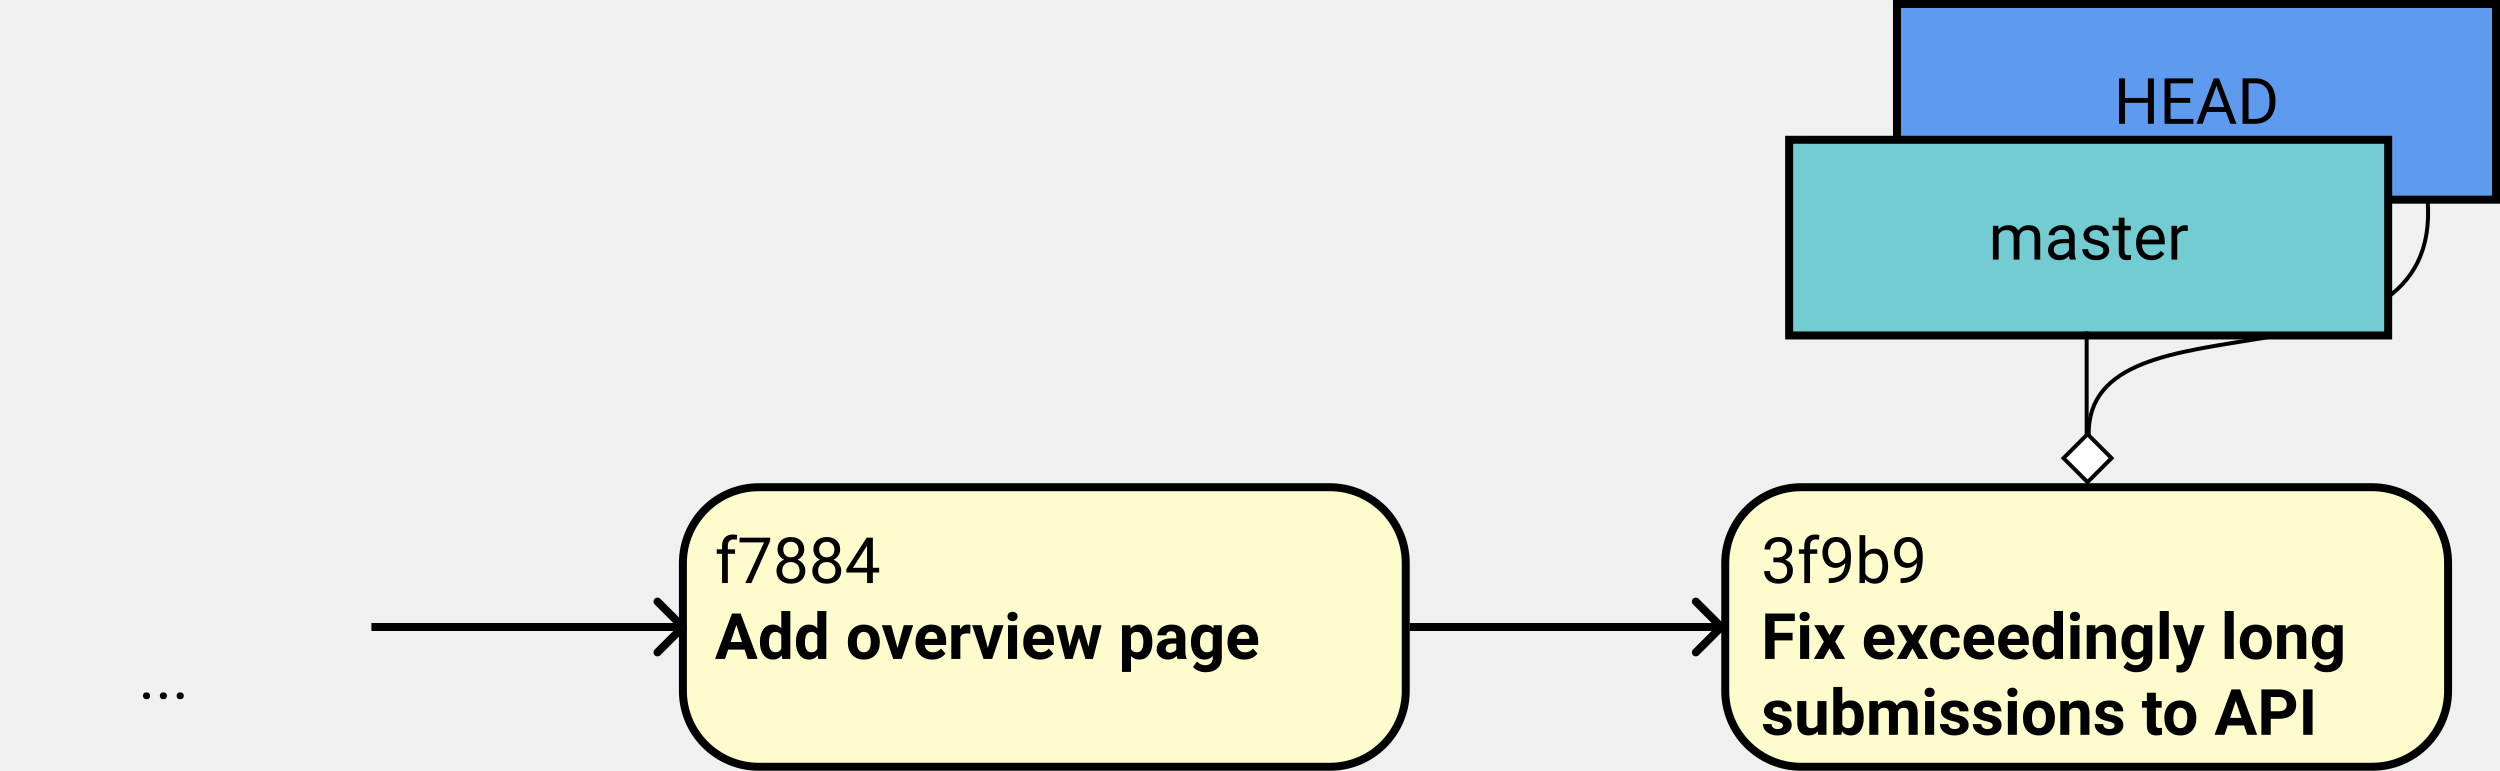
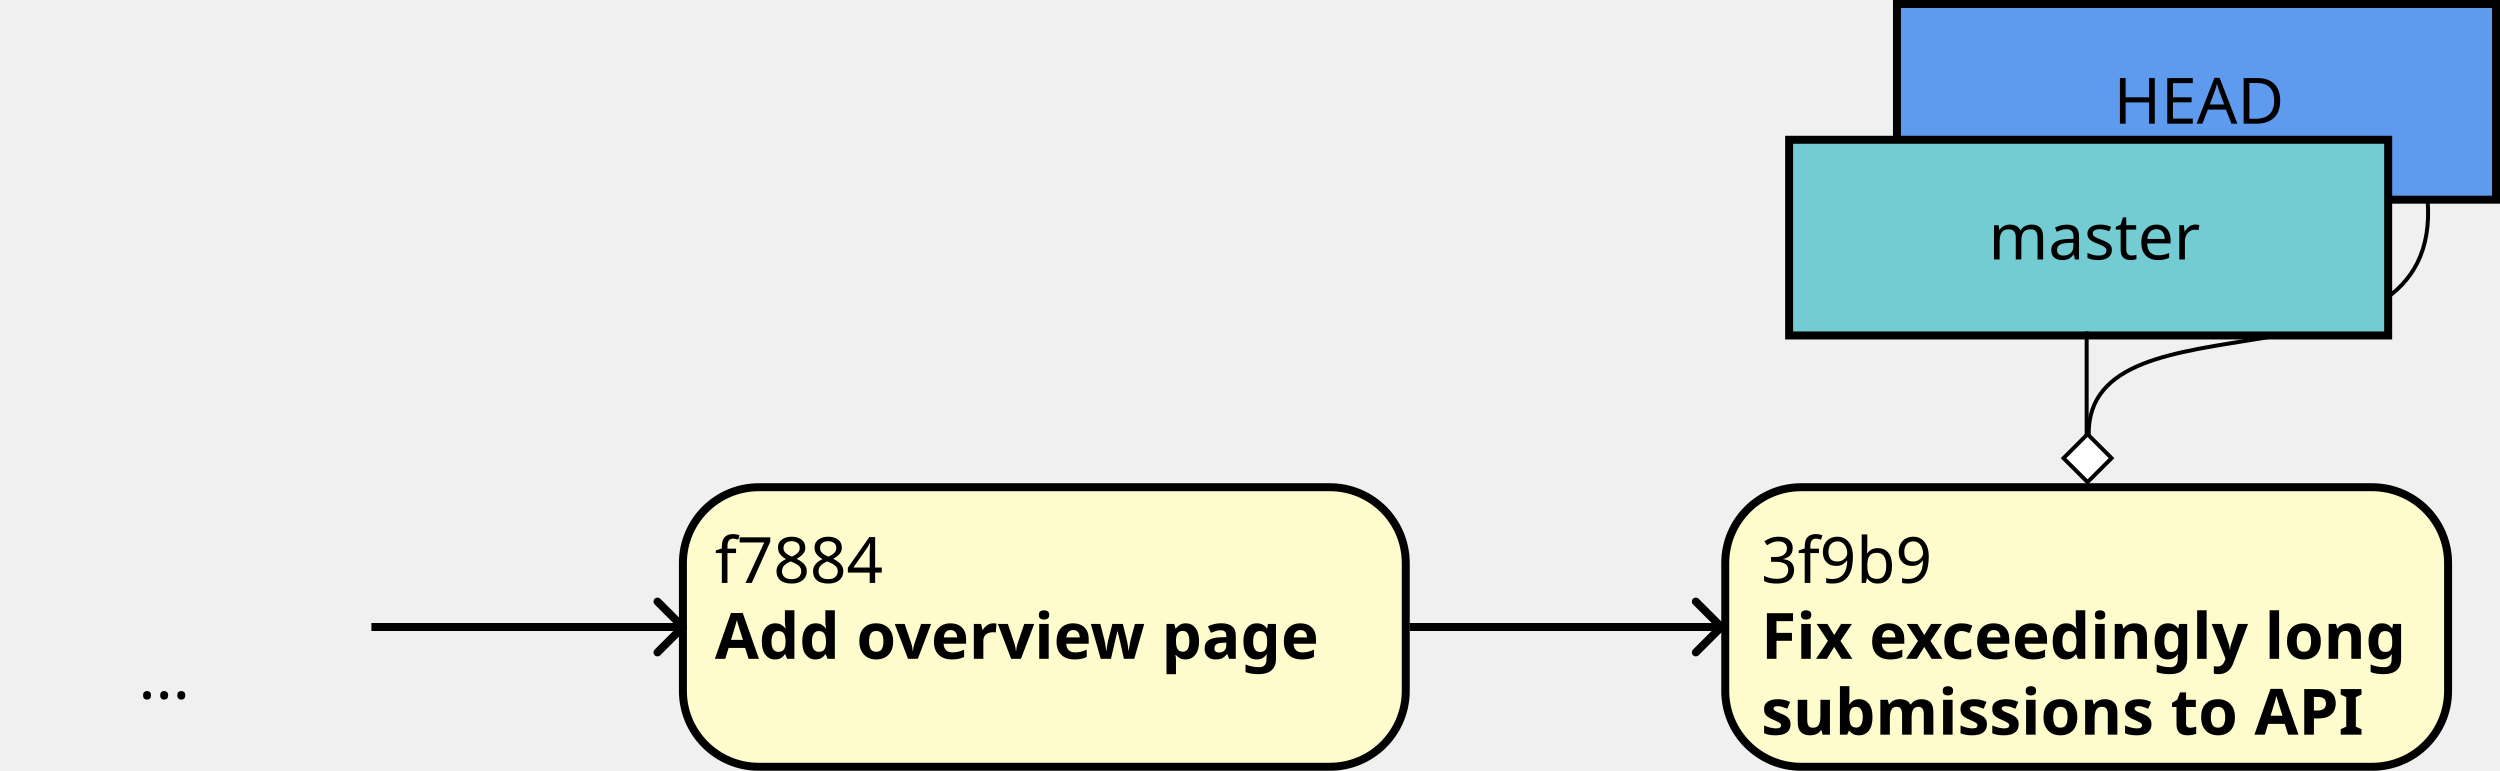
<svg xmlns="http://www.w3.org/2000/svg" width="626" height="193" viewBox="0 0 626 193" fill="none">
  <rect x="171" y="122" width="181" height="70" rx="19" fill="#FEFCCC" stroke="black" stroke-width="2" />
  <rect x="432" y="122" width="181" height="70" rx="19" fill="#FEFCCC" stroke="black" stroke-width="2" />
-   <path d="M180.805 146V138.664H179.469V137.547H180.805V136.68C180.805 135.773 181.047 135.073 181.531 134.578C182.016 134.083 182.701 133.836 183.586 133.836C183.919 133.836 184.25 133.88 184.578 133.969L184.5 135.141C184.255 135.094 183.995 135.07 183.719 135.07C183.25 135.07 182.888 135.208 182.633 135.484C182.378 135.755 182.25 136.146 182.25 136.656V137.547H184.055V138.664H182.25V146H180.805ZM192.852 135.438L188.141 146H186.625L191.32 135.812H185.164V134.625H192.852V135.438ZM201.391 137.594C201.391 138.161 201.24 138.667 200.938 139.109C200.641 139.552 200.237 139.898 199.727 140.148C200.32 140.404 200.789 140.776 201.133 141.266C201.482 141.755 201.656 142.31 201.656 142.93C201.656 143.914 201.323 144.698 200.656 145.281C199.995 145.865 199.122 146.156 198.039 146.156C196.945 146.156 196.068 145.865 195.406 145.281C194.75 144.693 194.422 143.909 194.422 142.93C194.422 142.315 194.589 141.76 194.922 141.266C195.26 140.771 195.727 140.396 196.32 140.141C195.815 139.891 195.417 139.544 195.125 139.102C194.833 138.659 194.688 138.156 194.688 137.594C194.688 136.635 194.995 135.875 195.609 135.312C196.224 134.75 197.034 134.469 198.039 134.469C199.039 134.469 199.846 134.75 200.461 135.312C201.081 135.875 201.391 136.635 201.391 137.594ZM200.211 142.898C200.211 142.263 200.008 141.745 199.602 141.344C199.201 140.943 198.674 140.742 198.023 140.742C197.372 140.742 196.849 140.94 196.453 141.336C196.062 141.732 195.867 142.253 195.867 142.898C195.867 143.544 196.057 144.052 196.438 144.422C196.823 144.792 197.357 144.977 198.039 144.977C198.716 144.977 199.247 144.792 199.633 144.422C200.018 144.047 200.211 143.539 200.211 142.898ZM198.039 135.656C197.471 135.656 197.01 135.833 196.656 136.188C196.307 136.536 196.133 137.013 196.133 137.617C196.133 138.195 196.305 138.664 196.648 139.023C196.997 139.378 197.461 139.555 198.039 139.555C198.617 139.555 199.078 139.378 199.422 139.023C199.771 138.664 199.945 138.195 199.945 137.617C199.945 137.039 199.766 136.568 199.406 136.203C199.047 135.839 198.591 135.656 198.039 135.656ZM210.375 137.594C210.375 138.161 210.224 138.667 209.922 139.109C209.625 139.552 209.221 139.898 208.711 140.148C209.305 140.404 209.773 140.776 210.117 141.266C210.466 141.755 210.641 142.31 210.641 142.93C210.641 143.914 210.307 144.698 209.641 145.281C208.979 145.865 208.107 146.156 207.023 146.156C205.93 146.156 205.052 145.865 204.391 145.281C203.734 144.693 203.406 143.909 203.406 142.93C203.406 142.315 203.573 141.76 203.906 141.266C204.245 140.771 204.711 140.396 205.305 140.141C204.799 139.891 204.401 139.544 204.109 139.102C203.818 138.659 203.672 138.156 203.672 137.594C203.672 136.635 203.979 135.875 204.594 135.312C205.208 134.75 206.018 134.469 207.023 134.469C208.023 134.469 208.831 134.75 209.445 135.312C210.065 135.875 210.375 136.635 210.375 137.594ZM209.195 142.898C209.195 142.263 208.992 141.745 208.586 141.344C208.185 140.943 207.659 140.742 207.008 140.742C206.357 140.742 205.833 140.94 205.438 141.336C205.047 141.732 204.852 142.253 204.852 142.898C204.852 143.544 205.042 144.052 205.422 144.422C205.807 144.792 206.341 144.977 207.023 144.977C207.701 144.977 208.232 144.792 208.617 144.422C209.003 144.047 209.195 143.539 209.195 142.898ZM207.023 135.656C206.456 135.656 205.995 135.833 205.641 136.188C205.292 136.536 205.117 137.013 205.117 137.617C205.117 138.195 205.289 138.664 205.633 139.023C205.982 139.378 206.445 139.555 207.023 139.555C207.602 139.555 208.062 139.378 208.406 139.023C208.755 138.664 208.93 138.195 208.93 137.617C208.93 137.039 208.75 136.568 208.391 136.203C208.031 135.839 207.576 135.656 207.023 135.656ZM218.562 142.18H220.141V143.359H218.562V146H217.109V143.359H211.93V142.508L217.023 134.625H218.562V142.18ZM213.57 142.18H217.109V136.602L216.938 136.914L213.57 142.18ZM186.438 162.656H182.328L181.547 165H179.055L183.289 153.625H185.461L189.719 165H187.227L186.438 162.656ZM182.961 160.758H185.805L184.375 156.5L182.961 160.758ZM190.281 160.711C190.281 159.393 190.576 158.344 191.164 157.562C191.758 156.781 192.568 156.391 193.594 156.391C194.417 156.391 195.096 156.698 195.633 157.312V153H197.898V165H195.859L195.75 164.102C195.188 164.805 194.464 165.156 193.578 165.156C192.583 165.156 191.784 164.766 191.18 163.984C190.581 163.198 190.281 162.107 190.281 160.711ZM192.539 160.875C192.539 161.667 192.677 162.273 192.953 162.695C193.229 163.117 193.63 163.328 194.156 163.328C194.854 163.328 195.346 163.034 195.633 162.445V159.109C195.352 158.521 194.865 158.227 194.172 158.227C193.083 158.227 192.539 159.109 192.539 160.875ZM199.297 160.711C199.297 159.393 199.591 158.344 200.18 157.562C200.773 156.781 201.583 156.391 202.609 156.391C203.432 156.391 204.112 156.698 204.648 157.312V153H206.914V165H204.875L204.766 164.102C204.203 164.805 203.479 165.156 202.594 165.156C201.599 165.156 200.799 164.766 200.195 163.984C199.596 163.198 199.297 162.107 199.297 160.711ZM201.555 160.875C201.555 161.667 201.693 162.273 201.969 162.695C202.245 163.117 202.646 163.328 203.172 163.328C203.87 163.328 204.362 163.034 204.648 162.445V159.109C204.367 158.521 203.88 158.227 203.188 158.227C202.099 158.227 201.555 159.109 201.555 160.875ZM212.297 160.695C212.297 159.857 212.458 159.109 212.781 158.453C213.104 157.797 213.568 157.289 214.172 156.93C214.781 156.57 215.487 156.391 216.289 156.391C217.43 156.391 218.359 156.74 219.078 157.438C219.802 158.135 220.206 159.083 220.289 160.281L220.305 160.859C220.305 162.156 219.943 163.198 219.219 163.984C218.495 164.766 217.523 165.156 216.305 165.156C215.086 165.156 214.112 164.766 213.383 163.984C212.659 163.203 212.297 162.141 212.297 160.797V160.695ZM214.555 160.859C214.555 161.661 214.706 162.276 215.008 162.703C215.31 163.125 215.742 163.336 216.305 163.336C216.852 163.336 217.279 163.128 217.586 162.711C217.893 162.289 218.047 161.617 218.047 160.695C218.047 159.909 217.893 159.299 217.586 158.867C217.279 158.435 216.846 158.219 216.289 158.219C215.737 158.219 215.31 158.435 215.008 158.867C214.706 159.294 214.555 159.958 214.555 160.859ZM224.734 162.242L226.305 156.547H228.664L225.812 165H223.656L220.805 156.547H223.164L224.734 162.242ZM233.445 165.156C232.206 165.156 231.195 164.776 230.414 164.016C229.638 163.255 229.25 162.242 229.25 160.977V160.758C229.25 159.909 229.414 159.151 229.742 158.484C230.07 157.812 230.534 157.297 231.133 156.938C231.737 156.573 232.424 156.391 233.195 156.391C234.352 156.391 235.26 156.755 235.922 157.484C236.589 158.214 236.922 159.247 236.922 160.586V161.508H231.539C231.612 162.06 231.831 162.503 232.195 162.836C232.565 163.169 233.031 163.336 233.594 163.336C234.464 163.336 235.143 163.021 235.633 162.391L236.742 163.633C236.404 164.112 235.945 164.487 235.367 164.758C234.789 165.023 234.148 165.156 233.445 165.156ZM233.188 158.219C232.74 158.219 232.375 158.37 232.094 158.672C231.818 158.974 231.641 159.406 231.562 159.969H234.703V159.789C234.693 159.289 234.557 158.904 234.297 158.633C234.036 158.357 233.667 158.219 233.188 158.219ZM242.961 158.664C242.654 158.622 242.383 158.602 242.148 158.602C241.294 158.602 240.734 158.891 240.469 159.469V165H238.211V156.547H240.344L240.406 157.555C240.859 156.779 241.487 156.391 242.289 156.391C242.539 156.391 242.773 156.424 242.992 156.492L242.961 158.664ZM247.359 162.242L248.93 156.547H251.289L248.438 165H246.281L243.43 156.547H245.789L247.359 162.242ZM254.672 165H252.406V156.547H254.672V165ZM252.273 154.359C252.273 154.021 252.385 153.742 252.609 153.523C252.839 153.305 253.148 153.195 253.539 153.195C253.924 153.195 254.232 153.305 254.461 153.523C254.69 153.742 254.805 154.021 254.805 154.359C254.805 154.703 254.688 154.984 254.453 155.203C254.224 155.422 253.919 155.531 253.539 155.531C253.159 155.531 252.852 155.422 252.617 155.203C252.388 154.984 252.273 154.703 252.273 154.359ZM260.43 165.156C259.19 165.156 258.18 164.776 257.398 164.016C256.622 163.255 256.234 162.242 256.234 160.977V160.758C256.234 159.909 256.398 159.151 256.727 158.484C257.055 157.812 257.518 157.297 258.117 156.938C258.721 156.573 259.409 156.391 260.18 156.391C261.336 156.391 262.245 156.755 262.906 157.484C263.573 158.214 263.906 159.247 263.906 160.586V161.508H258.523C258.596 162.06 258.815 162.503 259.18 162.836C259.549 163.169 260.016 163.336 260.578 163.336C261.448 163.336 262.128 163.021 262.617 162.391L263.727 163.633C263.388 164.112 262.93 164.487 262.352 164.758C261.773 165.023 261.133 165.156 260.43 165.156ZM260.172 158.219C259.724 158.219 259.359 158.37 259.078 158.672C258.802 158.974 258.625 159.406 258.547 159.969H261.688V159.789C261.677 159.289 261.542 158.904 261.281 158.633C261.021 158.357 260.651 158.219 260.172 158.219ZM272.547 161.93L273.656 156.547H275.836L273.68 165H271.789L270.188 159.68L268.586 165H266.703L264.547 156.547H266.727L267.828 161.922L269.375 156.547H271.008L272.547 161.93ZM288.555 160.852C288.555 162.154 288.258 163.198 287.664 163.984C287.076 164.766 286.279 165.156 285.273 165.156C284.419 165.156 283.729 164.859 283.203 164.266V168.25H280.945V156.547H283.039L283.117 157.375C283.664 156.719 284.378 156.391 285.258 156.391C286.299 156.391 287.109 156.776 287.688 157.547C288.266 158.318 288.555 159.38 288.555 160.734V160.852ZM286.297 160.688C286.297 159.901 286.156 159.294 285.875 158.867C285.599 158.44 285.195 158.227 284.664 158.227C283.956 158.227 283.469 158.497 283.203 159.039V162.5C283.479 163.057 283.971 163.336 284.68 163.336C285.758 163.336 286.297 162.453 286.297 160.688ZM294.859 165C294.755 164.797 294.68 164.544 294.633 164.242C294.086 164.852 293.375 165.156 292.5 165.156C291.672 165.156 290.984 164.917 290.438 164.438C289.896 163.958 289.625 163.354 289.625 162.625C289.625 161.729 289.956 161.042 290.617 160.562C291.284 160.083 292.245 159.841 293.5 159.836H294.539V159.352C294.539 158.961 294.438 158.648 294.234 158.414C294.036 158.18 293.721 158.062 293.289 158.062C292.909 158.062 292.609 158.154 292.391 158.336C292.177 158.518 292.07 158.768 292.07 159.086H289.812C289.812 158.596 289.964 158.143 290.266 157.727C290.568 157.31 290.995 156.984 291.547 156.75C292.099 156.51 292.719 156.391 293.406 156.391C294.448 156.391 295.273 156.654 295.883 157.18C296.497 157.701 296.805 158.435 296.805 159.383V163.047C296.81 163.849 296.922 164.456 297.141 164.867V165H294.859ZM292.992 163.43C293.326 163.43 293.633 163.357 293.914 163.211C294.195 163.06 294.404 162.859 294.539 162.609V161.156H293.695C292.565 161.156 291.964 161.547 291.891 162.328L291.883 162.461C291.883 162.742 291.982 162.974 292.18 163.156C292.378 163.339 292.648 163.43 292.992 163.43ZM298.211 160.711C298.211 159.414 298.518 158.37 299.133 157.578C299.753 156.786 300.586 156.391 301.633 156.391C302.56 156.391 303.281 156.708 303.797 157.344L303.891 156.547H305.938V164.719C305.938 165.458 305.768 166.102 305.43 166.648C305.096 167.195 304.625 167.612 304.016 167.898C303.406 168.185 302.693 168.328 301.875 168.328C301.255 168.328 300.651 168.203 300.062 167.953C299.474 167.708 299.029 167.391 298.727 167L299.727 165.625C300.289 166.255 300.971 166.57 301.773 166.57C302.372 166.57 302.839 166.409 303.172 166.086C303.505 165.768 303.672 165.315 303.672 164.727V164.273C303.151 164.862 302.466 165.156 301.617 165.156C300.602 165.156 299.779 164.76 299.148 163.969C298.523 163.172 298.211 162.117 298.211 160.805V160.711ZM300.469 160.875C300.469 161.641 300.622 162.242 300.93 162.68C301.237 163.112 301.659 163.328 302.195 163.328C302.883 163.328 303.375 163.07 303.672 162.555V159C303.37 158.484 302.883 158.227 302.211 158.227C301.669 158.227 301.242 158.448 300.93 158.891C300.622 159.333 300.469 159.995 300.469 160.875ZM311.57 165.156C310.331 165.156 309.32 164.776 308.539 164.016C307.763 163.255 307.375 162.242 307.375 160.977V160.758C307.375 159.909 307.539 159.151 307.867 158.484C308.195 157.812 308.659 157.297 309.258 156.938C309.862 156.573 310.549 156.391 311.32 156.391C312.477 156.391 313.385 156.755 314.047 157.484C314.714 158.214 315.047 159.247 315.047 160.586V161.508H309.664C309.737 162.06 309.956 162.503 310.32 162.836C310.69 163.169 311.156 163.336 311.719 163.336C312.589 163.336 313.268 163.021 313.758 162.391L314.867 163.633C314.529 164.112 314.07 164.487 313.492 164.758C312.914 165.023 312.273 165.156 311.57 165.156ZM311.312 158.219C310.865 158.219 310.5 158.37 310.219 158.672C309.943 158.974 309.766 159.406 309.688 159.969H312.828V159.789C312.818 159.289 312.682 158.904 312.422 158.633C312.161 158.357 311.792 158.219 311.312 158.219Z" fill="black" />
-   <path d="M444.047 139.609H445.133C445.815 139.599 446.352 139.419 446.742 139.07C447.133 138.721 447.328 138.25 447.328 137.656C447.328 136.323 446.664 135.656 445.336 135.656C444.711 135.656 444.211 135.836 443.836 136.195C443.466 136.549 443.281 137.021 443.281 137.609H441.836C441.836 136.708 442.164 135.961 442.82 135.367C443.482 134.768 444.32 134.469 445.336 134.469C446.409 134.469 447.25 134.753 447.859 135.32C448.469 135.888 448.773 136.677 448.773 137.688C448.773 138.182 448.612 138.661 448.289 139.125C447.971 139.589 447.536 139.935 446.984 140.164C447.609 140.362 448.091 140.69 448.43 141.148C448.773 141.607 448.945 142.167 448.945 142.828C448.945 143.849 448.612 144.659 447.945 145.258C447.279 145.857 446.411 146.156 445.344 146.156C444.276 146.156 443.406 145.867 442.734 145.289C442.068 144.711 441.734 143.948 441.734 143H443.188C443.188 143.599 443.383 144.078 443.773 144.438C444.164 144.797 444.688 144.977 445.344 144.977C446.042 144.977 446.576 144.794 446.945 144.43C447.315 144.065 447.5 143.542 447.5 142.859C447.5 142.198 447.297 141.69 446.891 141.336C446.484 140.982 445.898 140.799 445.133 140.789H444.047V139.609ZM451.789 146V138.664H450.453V137.547H451.789V136.68C451.789 135.773 452.031 135.073 452.516 134.578C453 134.083 453.685 133.836 454.57 133.836C454.904 133.836 455.234 133.88 455.562 133.969L455.484 135.141C455.24 135.094 454.979 135.07 454.703 135.07C454.234 135.07 453.872 135.208 453.617 135.484C453.362 135.755 453.234 136.146 453.234 136.656V137.547H455.039V138.664H453.234V146H451.789ZM462.031 141C461.729 141.359 461.367 141.648 460.945 141.867C460.529 142.086 460.07 142.195 459.57 142.195C458.914 142.195 458.341 142.034 457.852 141.711C457.367 141.388 456.992 140.935 456.727 140.352C456.461 139.763 456.328 139.115 456.328 138.406C456.328 137.646 456.471 136.961 456.758 136.352C457.049 135.742 457.461 135.276 457.992 134.953C458.523 134.63 459.143 134.469 459.852 134.469C460.977 134.469 461.862 134.891 462.508 135.734C463.159 136.573 463.484 137.719 463.484 139.172V139.594C463.484 141.807 463.047 143.424 462.172 144.445C461.297 145.461 459.977 145.982 458.211 146.008H457.93V144.789H458.234C459.427 144.768 460.344 144.458 460.984 143.859C461.625 143.255 461.974 142.302 462.031 141ZM459.805 141C460.289 141 460.734 140.852 461.141 140.555C461.552 140.258 461.852 139.891 462.039 139.453V138.875C462.039 137.927 461.833 137.156 461.422 136.562C461.01 135.969 460.49 135.672 459.859 135.672C459.224 135.672 458.714 135.917 458.328 136.406C457.943 136.891 457.75 137.531 457.75 138.328C457.75 139.104 457.935 139.745 458.305 140.25C458.68 140.75 459.18 141 459.805 141ZM472.781 141.867C472.781 143.159 472.484 144.198 471.891 144.984C471.297 145.766 470.5 146.156 469.5 146.156C468.432 146.156 467.607 145.779 467.023 145.023L466.953 146H465.625V134H467.07V138.477C467.654 137.753 468.458 137.391 469.484 137.391C470.51 137.391 471.315 137.779 471.898 138.555C472.487 139.331 472.781 140.393 472.781 141.742V141.867ZM471.336 141.703C471.336 140.719 471.146 139.958 470.766 139.422C470.385 138.885 469.839 138.617 469.125 138.617C468.172 138.617 467.487 139.06 467.07 139.945V143.602C467.513 144.487 468.203 144.93 469.141 144.93C469.833 144.93 470.372 144.661 470.758 144.125C471.143 143.589 471.336 142.781 471.336 141.703ZM480 141C479.698 141.359 479.336 141.648 478.914 141.867C478.497 142.086 478.039 142.195 477.539 142.195C476.883 142.195 476.31 142.034 475.82 141.711C475.336 141.388 474.961 140.935 474.695 140.352C474.43 139.763 474.297 139.115 474.297 138.406C474.297 137.646 474.44 136.961 474.727 136.352C475.018 135.742 475.43 135.276 475.961 134.953C476.492 134.63 477.112 134.469 477.82 134.469C478.945 134.469 479.831 134.891 480.477 135.734C481.128 136.573 481.453 137.719 481.453 139.172V139.594C481.453 141.807 481.016 143.424 480.141 144.445C479.266 145.461 477.945 145.982 476.18 146.008H475.898V144.789H476.203C477.396 144.768 478.312 144.458 478.953 143.859C479.594 143.255 479.943 142.302 480 141ZM477.773 141C478.258 141 478.703 140.852 479.109 140.555C479.521 140.258 479.82 139.891 480.008 139.453V138.875C480.008 137.927 479.802 137.156 479.391 136.562C478.979 135.969 478.458 135.672 477.828 135.672C477.193 135.672 476.682 135.917 476.297 136.406C475.911 136.891 475.719 137.531 475.719 138.328C475.719 139.104 475.904 139.745 476.273 140.25C476.648 140.75 477.148 141 477.773 141ZM448.859 160.352H444.359V165H442.016V153.625H449.422V155.523H444.359V158.461H448.859V160.352ZM453.016 165H450.75V156.547H453.016V165ZM450.617 154.359C450.617 154.021 450.729 153.742 450.953 153.523C451.182 153.305 451.492 153.195 451.883 153.195C452.268 153.195 452.576 153.305 452.805 153.523C453.034 153.742 453.148 154.021 453.148 154.359C453.148 154.703 453.031 154.984 452.797 155.203C452.568 155.422 452.263 155.531 451.883 155.531C451.503 155.531 451.195 155.422 450.961 155.203C450.732 154.984 450.617 154.703 450.617 154.359ZM458.102 159.07L459.523 156.547H461.938L459.531 160.688L462.039 165H459.617L458.109 162.344L456.609 165H454.18L456.688 160.688L454.289 156.547H456.711L458.102 159.07ZM470.898 165.156C469.659 165.156 468.648 164.776 467.867 164.016C467.091 163.255 466.703 162.242 466.703 160.977V160.758C466.703 159.909 466.867 159.151 467.195 158.484C467.523 157.812 467.987 157.297 468.586 156.938C469.19 156.573 469.878 156.391 470.648 156.391C471.805 156.391 472.714 156.755 473.375 157.484C474.042 158.214 474.375 159.247 474.375 160.586V161.508H468.992C469.065 162.06 469.284 162.503 469.648 162.836C470.018 163.169 470.484 163.336 471.047 163.336C471.917 163.336 472.596 163.021 473.086 162.391L474.195 163.633C473.857 164.112 473.398 164.487 472.82 164.758C472.242 165.023 471.602 165.156 470.898 165.156ZM470.641 158.219C470.193 158.219 469.828 158.37 469.547 158.672C469.271 158.974 469.094 159.406 469.016 159.969H472.156V159.789C472.146 159.289 472.01 158.904 471.75 158.633C471.49 158.357 471.12 158.219 470.641 158.219ZM478.883 159.07L480.305 156.547H482.719L480.312 160.688L482.82 165H480.398L478.891 162.344L477.391 165H474.961L477.469 160.688L475.07 156.547H477.492L478.883 159.07ZM487.164 163.336C487.581 163.336 487.919 163.221 488.18 162.992C488.44 162.763 488.576 162.458 488.586 162.078H490.703C490.698 162.651 490.542 163.177 490.234 163.656C489.927 164.13 489.505 164.5 488.969 164.766C488.438 165.026 487.849 165.156 487.203 165.156C485.995 165.156 485.042 164.773 484.344 164.008C483.646 163.237 483.297 162.174 483.297 160.82V160.672C483.297 159.37 483.643 158.331 484.336 157.555C485.029 156.779 485.979 156.391 487.188 156.391C488.245 156.391 489.091 156.693 489.727 157.297C490.367 157.896 490.693 158.695 490.703 159.695H488.586C488.576 159.258 488.44 158.904 488.18 158.633C487.919 158.357 487.576 158.219 487.148 158.219C486.622 158.219 486.224 158.411 485.953 158.797C485.688 159.177 485.555 159.797 485.555 160.656V160.891C485.555 161.76 485.688 162.385 485.953 162.766C486.219 163.146 486.622 163.336 487.164 163.336ZM495.883 165.156C494.643 165.156 493.633 164.776 492.852 164.016C492.076 163.255 491.688 162.242 491.688 160.977V160.758C491.688 159.909 491.852 159.151 492.18 158.484C492.508 157.812 492.971 157.297 493.57 156.938C494.174 156.573 494.862 156.391 495.633 156.391C496.789 156.391 497.698 156.755 498.359 157.484C499.026 158.214 499.359 159.247 499.359 160.586V161.508H493.977C494.049 162.06 494.268 162.503 494.633 162.836C495.003 163.169 495.469 163.336 496.031 163.336C496.901 163.336 497.581 163.021 498.07 162.391L499.18 163.633C498.841 164.112 498.383 164.487 497.805 164.758C497.227 165.023 496.586 165.156 495.883 165.156ZM495.625 158.219C495.177 158.219 494.812 158.37 494.531 158.672C494.255 158.974 494.078 159.406 494 159.969H497.141V159.789C497.13 159.289 496.995 158.904 496.734 158.633C496.474 158.357 496.104 158.219 495.625 158.219ZM504.539 165.156C503.299 165.156 502.289 164.776 501.508 164.016C500.732 163.255 500.344 162.242 500.344 160.977V160.758C500.344 159.909 500.508 159.151 500.836 158.484C501.164 157.812 501.628 157.297 502.227 156.938C502.831 156.573 503.518 156.391 504.289 156.391C505.445 156.391 506.354 156.755 507.016 157.484C507.682 158.214 508.016 159.247 508.016 160.586V161.508H502.633C502.706 162.06 502.924 162.503 503.289 162.836C503.659 163.169 504.125 163.336 504.688 163.336C505.557 163.336 506.237 163.021 506.727 162.391L507.836 163.633C507.497 164.112 507.039 164.487 506.461 164.758C505.883 165.023 505.242 165.156 504.539 165.156ZM504.281 158.219C503.833 158.219 503.469 158.37 503.188 158.672C502.911 158.974 502.734 159.406 502.656 159.969H505.797V159.789C505.786 159.289 505.651 158.904 505.391 158.633C505.13 158.357 504.76 158.219 504.281 158.219ZM508.953 160.711C508.953 159.393 509.247 158.344 509.836 157.562C510.43 156.781 511.24 156.391 512.266 156.391C513.089 156.391 513.768 156.698 514.305 157.312V153H516.57V165H514.531L514.422 164.102C513.859 164.805 513.135 165.156 512.25 165.156C511.255 165.156 510.456 164.766 509.852 163.984C509.253 163.198 508.953 162.107 508.953 160.711ZM511.211 160.875C511.211 161.667 511.349 162.273 511.625 162.695C511.901 163.117 512.302 163.328 512.828 163.328C513.526 163.328 514.018 163.034 514.305 162.445V159.109C514.023 158.521 513.536 158.227 512.844 158.227C511.755 158.227 511.211 159.109 511.211 160.875ZM520.703 165H518.438V156.547H520.703V165ZM518.305 154.359C518.305 154.021 518.417 153.742 518.641 153.523C518.87 153.305 519.18 153.195 519.57 153.195C519.956 153.195 520.263 153.305 520.492 153.523C520.721 153.742 520.836 154.021 520.836 154.359C520.836 154.703 520.719 154.984 520.484 155.203C520.255 155.422 519.951 155.531 519.57 155.531C519.19 155.531 518.883 155.422 518.648 155.203C518.419 154.984 518.305 154.703 518.305 154.359ZM524.648 156.547L524.719 157.523C525.323 156.768 526.133 156.391 527.148 156.391C528.044 156.391 528.711 156.654 529.148 157.18C529.586 157.706 529.81 158.492 529.82 159.539V165H527.562V159.594C527.562 159.115 527.458 158.768 527.25 158.555C527.042 158.336 526.695 158.227 526.211 158.227C525.576 158.227 525.099 158.497 524.781 159.039V165H522.523V156.547H524.648ZM531.211 160.711C531.211 159.414 531.518 158.37 532.133 157.578C532.753 156.786 533.586 156.391 534.633 156.391C535.56 156.391 536.281 156.708 536.797 157.344L536.891 156.547H538.938V164.719C538.938 165.458 538.768 166.102 538.43 166.648C538.096 167.195 537.625 167.612 537.016 167.898C536.406 168.185 535.693 168.328 534.875 168.328C534.255 168.328 533.651 168.203 533.062 167.953C532.474 167.708 532.029 167.391 531.727 167L532.727 165.625C533.289 166.255 533.971 166.57 534.773 166.57C535.372 166.57 535.839 166.409 536.172 166.086C536.505 165.768 536.672 165.315 536.672 164.727V164.273C536.151 164.862 535.466 165.156 534.617 165.156C533.602 165.156 532.779 164.76 532.148 163.969C531.523 163.172 531.211 162.117 531.211 160.805V160.711ZM533.469 160.875C533.469 161.641 533.622 162.242 533.93 162.68C534.237 163.112 534.659 163.328 535.195 163.328C535.883 163.328 536.375 163.07 536.672 162.555V159C536.37 158.484 535.883 158.227 535.211 158.227C534.669 158.227 534.242 158.448 533.93 158.891C533.622 159.333 533.469 159.995 533.469 160.875ZM543.062 165H540.797V153H543.062V165ZM548.086 161.805L549.648 156.547H552.07L548.672 166.312L548.484 166.758C547.979 167.862 547.146 168.414 545.984 168.414C545.656 168.414 545.323 168.365 544.984 168.266V166.555L545.328 166.562C545.755 166.562 546.073 166.497 546.281 166.367C546.495 166.237 546.661 166.021 546.781 165.719L547.047 165.023L544.086 156.547H546.516L548.086 161.805ZM559.328 165H557.062V153H559.328V165ZM560.844 160.695C560.844 159.857 561.005 159.109 561.328 158.453C561.651 157.797 562.115 157.289 562.719 156.93C563.328 156.57 564.034 156.391 564.836 156.391C565.977 156.391 566.906 156.74 567.625 157.438C568.349 158.135 568.753 159.083 568.836 160.281L568.852 160.859C568.852 162.156 568.49 163.198 567.766 163.984C567.042 164.766 566.07 165.156 564.852 165.156C563.633 165.156 562.659 164.766 561.93 163.984C561.206 163.203 560.844 162.141 560.844 160.797V160.695ZM563.102 160.859C563.102 161.661 563.253 162.276 563.555 162.703C563.857 163.125 564.289 163.336 564.852 163.336C565.398 163.336 565.826 163.128 566.133 162.711C566.44 162.289 566.594 161.617 566.594 160.695C566.594 159.909 566.44 159.299 566.133 158.867C565.826 158.435 565.393 158.219 564.836 158.219C564.284 158.219 563.857 158.435 563.555 158.867C563.253 159.294 563.102 159.958 563.102 160.859ZM572.32 156.547L572.391 157.523C572.995 156.768 573.805 156.391 574.82 156.391C575.716 156.391 576.383 156.654 576.82 157.18C577.258 157.706 577.482 158.492 577.492 159.539V165H575.234V159.594C575.234 159.115 575.13 158.768 574.922 158.555C574.714 158.336 574.367 158.227 573.883 158.227C573.247 158.227 572.771 158.497 572.453 159.039V165H570.195V156.547H572.32ZM578.883 160.711C578.883 159.414 579.19 158.37 579.805 157.578C580.424 156.786 581.258 156.391 582.305 156.391C583.232 156.391 583.953 156.708 584.469 157.344L584.562 156.547H586.609V164.719C586.609 165.458 586.44 166.102 586.102 166.648C585.768 167.195 585.297 167.612 584.688 167.898C584.078 168.185 583.365 168.328 582.547 168.328C581.927 168.328 581.323 168.203 580.734 167.953C580.146 167.708 579.701 167.391 579.398 167L580.398 165.625C580.961 166.255 581.643 166.57 582.445 166.57C583.044 166.57 583.51 166.409 583.844 166.086C584.177 165.768 584.344 165.315 584.344 164.727V164.273C583.823 164.862 583.138 165.156 582.289 165.156C581.273 165.156 580.451 164.76 579.82 163.969C579.195 163.172 578.883 162.117 578.883 160.805V160.711ZM581.141 160.875C581.141 161.641 581.294 162.242 581.602 162.68C581.909 163.112 582.331 163.328 582.867 163.328C583.555 163.328 584.047 163.07 584.344 162.555V159C584.042 158.484 583.555 158.227 582.883 158.227C582.341 158.227 581.914 158.448 581.602 158.891C581.294 159.333 581.141 159.995 581.141 160.875ZM446.445 181.664C446.445 181.388 446.307 181.172 446.031 181.016C445.76 180.854 445.323 180.711 444.719 180.586C442.708 180.164 441.703 179.31 441.703 178.023C441.703 177.273 442.013 176.648 442.633 176.148C443.258 175.643 444.073 175.391 445.078 175.391C446.151 175.391 447.008 175.643 447.648 176.148C448.294 176.654 448.617 177.31 448.617 178.117H446.359C446.359 177.794 446.255 177.529 446.047 177.32C445.839 177.107 445.513 177 445.07 177C444.69 177 444.396 177.086 444.188 177.258C443.979 177.43 443.875 177.648 443.875 177.914C443.875 178.164 443.992 178.367 444.227 178.523C444.466 178.674 444.867 178.807 445.43 178.922C445.992 179.031 446.466 179.156 446.852 179.297C448.044 179.734 448.641 180.492 448.641 181.57C448.641 182.341 448.31 182.966 447.648 183.445C446.987 183.919 446.133 184.156 445.086 184.156C444.378 184.156 443.747 184.031 443.195 183.781C442.648 183.526 442.219 183.18 441.906 182.742C441.594 182.299 441.438 181.823 441.438 181.312H443.578C443.599 181.714 443.747 182.021 444.023 182.234C444.299 182.448 444.669 182.555 445.133 182.555C445.565 182.555 445.891 182.474 446.109 182.312C446.333 182.146 446.445 181.93 446.445 181.664ZM455.164 183.141C454.607 183.818 453.836 184.156 452.852 184.156C451.945 184.156 451.253 183.896 450.773 183.375C450.299 182.854 450.057 182.091 450.047 181.086V175.547H452.305V181.008C452.305 181.888 452.706 182.328 453.508 182.328C454.273 182.328 454.799 182.062 455.086 181.531V175.547H457.352V184H455.227L455.164 183.141ZM466.672 179.852C466.672 181.206 466.383 182.263 465.805 183.023C465.227 183.779 464.419 184.156 463.383 184.156C462.466 184.156 461.734 183.805 461.188 183.102L461.086 184H459.055V172H461.312V176.305C461.833 175.695 462.518 175.391 463.367 175.391C464.398 175.391 465.206 175.771 465.789 176.531C466.378 177.286 466.672 178.352 466.672 179.727V179.852ZM464.414 179.688C464.414 178.833 464.279 178.211 464.008 177.82C463.737 177.424 463.333 177.227 462.797 177.227C462.078 177.227 461.583 177.521 461.312 178.109V181.445C461.589 182.039 462.089 182.336 462.812 182.336C463.542 182.336 464.021 181.977 464.25 181.258C464.359 180.914 464.414 180.391 464.414 179.688ZM470.188 175.547L470.258 176.492C470.857 175.758 471.667 175.391 472.688 175.391C473.776 175.391 474.523 175.82 474.93 176.68C475.523 175.82 476.37 175.391 477.469 175.391C478.385 175.391 479.068 175.659 479.516 176.195C479.964 176.727 480.188 177.529 480.188 178.602V184H477.922V178.609C477.922 178.13 477.828 177.781 477.641 177.562C477.453 177.339 477.122 177.227 476.648 177.227C475.971 177.227 475.503 177.549 475.242 178.195L475.25 184H472.992V178.617C472.992 178.128 472.896 177.773 472.703 177.555C472.51 177.336 472.182 177.227 471.719 177.227C471.078 177.227 470.615 177.492 470.328 178.023V184H468.07V175.547H470.188ZM484.312 184H482.047V175.547H484.312V184ZM481.914 173.359C481.914 173.021 482.026 172.742 482.25 172.523C482.479 172.305 482.789 172.195 483.18 172.195C483.565 172.195 483.872 172.305 484.102 172.523C484.331 172.742 484.445 173.021 484.445 173.359C484.445 173.703 484.328 173.984 484.094 174.203C483.865 174.422 483.56 174.531 483.18 174.531C482.799 174.531 482.492 174.422 482.258 174.203C482.029 173.984 481.914 173.703 481.914 173.359ZM490.758 181.664C490.758 181.388 490.62 181.172 490.344 181.016C490.073 180.854 489.635 180.711 489.031 180.586C487.021 180.164 486.016 179.31 486.016 178.023C486.016 177.273 486.326 176.648 486.945 176.148C487.57 175.643 488.385 175.391 489.391 175.391C490.464 175.391 491.32 175.643 491.961 176.148C492.607 176.654 492.93 177.31 492.93 178.117H490.672C490.672 177.794 490.568 177.529 490.359 177.32C490.151 177.107 489.826 177 489.383 177C489.003 177 488.708 177.086 488.5 177.258C488.292 177.43 488.188 177.648 488.188 177.914C488.188 178.164 488.305 178.367 488.539 178.523C488.779 178.674 489.18 178.807 489.742 178.922C490.305 179.031 490.779 179.156 491.164 179.297C492.357 179.734 492.953 180.492 492.953 181.57C492.953 182.341 492.622 182.966 491.961 183.445C491.299 183.919 490.445 184.156 489.398 184.156C488.69 184.156 488.06 184.031 487.508 183.781C486.961 183.526 486.531 183.18 486.219 182.742C485.906 182.299 485.75 181.823 485.75 181.312H487.891C487.911 181.714 488.06 182.021 488.336 182.234C488.612 182.448 488.982 182.555 489.445 182.555C489.878 182.555 490.203 182.474 490.422 182.312C490.646 182.146 490.758 181.93 490.758 181.664ZM498.992 181.664C498.992 181.388 498.854 181.172 498.578 181.016C498.307 180.854 497.87 180.711 497.266 180.586C495.255 180.164 494.25 179.31 494.25 178.023C494.25 177.273 494.56 176.648 495.18 176.148C495.805 175.643 496.62 175.391 497.625 175.391C498.698 175.391 499.555 175.643 500.195 176.148C500.841 176.654 501.164 177.31 501.164 178.117H498.906C498.906 177.794 498.802 177.529 498.594 177.32C498.385 177.107 498.06 177 497.617 177C497.237 177 496.943 177.086 496.734 177.258C496.526 177.43 496.422 177.648 496.422 177.914C496.422 178.164 496.539 178.367 496.773 178.523C497.013 178.674 497.414 178.807 497.977 178.922C498.539 179.031 499.013 179.156 499.398 179.297C500.591 179.734 501.188 180.492 501.188 181.57C501.188 182.341 500.857 182.966 500.195 183.445C499.534 183.919 498.68 184.156 497.633 184.156C496.924 184.156 496.294 184.031 495.742 183.781C495.195 183.526 494.766 183.18 494.453 182.742C494.141 182.299 493.984 181.823 493.984 181.312H496.125C496.146 181.714 496.294 182.021 496.57 182.234C496.846 182.448 497.216 182.555 497.68 182.555C498.112 182.555 498.438 182.474 498.656 182.312C498.88 182.146 498.992 181.93 498.992 181.664ZM505.031 184H502.766V175.547H505.031V184ZM502.633 173.359C502.633 173.021 502.745 172.742 502.969 172.523C503.198 172.305 503.508 172.195 503.898 172.195C504.284 172.195 504.591 172.305 504.82 172.523C505.049 172.742 505.164 173.021 505.164 173.359C505.164 173.703 505.047 173.984 504.812 174.203C504.583 174.422 504.279 174.531 503.898 174.531C503.518 174.531 503.211 174.422 502.977 174.203C502.747 173.984 502.633 173.703 502.633 173.359ZM506.547 179.695C506.547 178.857 506.708 178.109 507.031 177.453C507.354 176.797 507.818 176.289 508.422 175.93C509.031 175.57 509.737 175.391 510.539 175.391C511.68 175.391 512.609 175.74 513.328 176.438C514.052 177.135 514.456 178.083 514.539 179.281L514.555 179.859C514.555 181.156 514.193 182.198 513.469 182.984C512.745 183.766 511.773 184.156 510.555 184.156C509.336 184.156 508.362 183.766 507.633 182.984C506.909 182.203 506.547 181.141 506.547 179.797V179.695ZM508.805 179.859C508.805 180.661 508.956 181.276 509.258 181.703C509.56 182.125 509.992 182.336 510.555 182.336C511.102 182.336 511.529 182.128 511.836 181.711C512.143 181.289 512.297 180.617 512.297 179.695C512.297 178.909 512.143 178.299 511.836 177.867C511.529 177.435 511.096 177.219 510.539 177.219C509.987 177.219 509.56 177.435 509.258 177.867C508.956 178.294 508.805 178.958 508.805 179.859ZM518.023 175.547L518.094 176.523C518.698 175.768 519.508 175.391 520.523 175.391C521.419 175.391 522.086 175.654 522.523 176.18C522.961 176.706 523.185 177.492 523.195 178.539V184H520.938V178.594C520.938 178.115 520.833 177.768 520.625 177.555C520.417 177.336 520.07 177.227 519.586 177.227C518.951 177.227 518.474 177.497 518.156 178.039V184H515.898V175.547H518.023ZM529.492 181.664C529.492 181.388 529.354 181.172 529.078 181.016C528.807 180.854 528.37 180.711 527.766 180.586C525.755 180.164 524.75 179.31 524.75 178.023C524.75 177.273 525.06 176.648 525.68 176.148C526.305 175.643 527.12 175.391 528.125 175.391C529.198 175.391 530.055 175.643 530.695 176.148C531.341 176.654 531.664 177.31 531.664 178.117H529.406C529.406 177.794 529.302 177.529 529.094 177.32C528.885 177.107 528.56 177 528.117 177C527.737 177 527.443 177.086 527.234 177.258C527.026 177.43 526.922 177.648 526.922 177.914C526.922 178.164 527.039 178.367 527.273 178.523C527.513 178.674 527.914 178.807 528.477 178.922C529.039 179.031 529.513 179.156 529.898 179.297C531.091 179.734 531.688 180.492 531.688 181.57C531.688 182.341 531.357 182.966 530.695 183.445C530.034 183.919 529.18 184.156 528.133 184.156C527.424 184.156 526.794 184.031 526.242 183.781C525.695 183.526 525.266 183.18 524.953 182.742C524.641 182.299 524.484 181.823 524.484 181.312H526.625C526.646 181.714 526.794 182.021 527.07 182.234C527.346 182.448 527.716 182.555 528.18 182.555C528.612 182.555 528.938 182.474 529.156 182.312C529.38 182.146 529.492 181.93 529.492 181.664ZM539.836 173.469V175.547H541.281V177.203H539.836V181.422C539.836 181.734 539.896 181.958 540.016 182.094C540.135 182.229 540.365 182.297 540.703 182.297C540.953 182.297 541.174 182.279 541.367 182.242V183.953C540.924 184.089 540.469 184.156 540 184.156C538.417 184.156 537.609 183.357 537.578 181.758V177.203H536.344V175.547H537.578V173.469H539.836ZM541.953 179.695C541.953 178.857 542.115 178.109 542.438 177.453C542.76 176.797 543.224 176.289 543.828 175.93C544.438 175.57 545.143 175.391 545.945 175.391C547.086 175.391 548.016 175.74 548.734 176.438C549.458 177.135 549.862 178.083 549.945 179.281L549.961 179.859C549.961 181.156 549.599 182.198 548.875 182.984C548.151 183.766 547.18 184.156 545.961 184.156C544.742 184.156 543.768 183.766 543.039 182.984C542.315 182.203 541.953 181.141 541.953 179.797V179.695ZM544.211 179.859C544.211 180.661 544.362 181.276 544.664 181.703C544.966 182.125 545.398 182.336 545.961 182.336C546.508 182.336 546.935 182.128 547.242 181.711C547.549 181.289 547.703 180.617 547.703 179.695C547.703 178.909 547.549 178.299 547.242 177.867C546.935 177.435 546.503 177.219 545.945 177.219C545.393 177.219 544.966 177.435 544.664 177.867C544.362 178.294 544.211 178.958 544.211 179.859ZM561.906 181.656H557.797L557.016 184H554.523L558.758 172.625H560.93L565.188 184H562.695L561.906 181.656ZM558.43 179.758H561.273L559.844 175.5L558.43 179.758ZM568.594 179.992V184H566.25V172.625H570.688C571.542 172.625 572.292 172.781 572.938 173.094C573.589 173.406 574.089 173.852 574.438 174.43C574.786 175.003 574.961 175.656 574.961 176.391C574.961 177.505 574.578 178.385 573.812 179.031C573.052 179.672 571.997 179.992 570.648 179.992H568.594ZM568.594 178.094H570.688C571.307 178.094 571.779 177.948 572.102 177.656C572.43 177.365 572.594 176.948 572.594 176.406C572.594 175.849 572.43 175.398 572.102 175.055C571.773 174.711 571.32 174.534 570.742 174.523H568.594V178.094ZM579.07 184H576.727V172.625H579.07V184Z" fill="black" />
+   <text fill="black" xml:space="preserve" style="white-space: pre" font-family="sans-serif" font-size="16" letter-spacing="0em">
+     <tspan x="179" y="145.969">f7884
+ </tspan>
+   </text>
+   <text fill="black" xml:space="preserve" style="white-space: pre" font-family="sans-serif" font-size="16" font-weight="bold" letter-spacing="0em">
+     <tspan x="179" y="164.969">Add overview page</tspan>
+   </text>
+   <text fill="black" xml:space="preserve" style="white-space: pre" font-family="sans-serif" font-size="16" letter-spacing="0em">
+     <tspan x="441" y="145.969">3f9b9
+ </tspan>
+   </text>
+   <text fill="black" xml:space="preserve" style="white-space: pre" font-family="sans-serif" font-size="16" font-weight="bold" letter-spacing="0em">
+     <tspan x="441" y="164.969">Fix exceedingly long </tspan>
+     <tspan x="441" y="183.969">submissions to API</tspan>
+   </text>
  <path d="M431.707 157.707C432.098 157.317 432.098 156.683 431.707 156.293L425.343 149.929C424.953 149.538 424.319 149.538 423.929 149.929C423.538 150.319 423.538 150.953 423.929 151.343L429.586 157L423.929 162.657C423.538 163.047 423.538 163.681 423.929 164.071C424.319 164.462 424.953 164.462 425.343 164.071L431.707 157.707ZM353 158H431V156H353V158Z" fill="black" />
  <path d="M171.707 157.707C172.098 157.317 172.098 156.683 171.707 156.293L165.343 149.929C164.953 149.538 164.319 149.538 163.929 149.929C163.538 150.319 163.538 150.953 163.929 151.343L169.586 157L163.929 162.657C163.538 163.047 163.538 163.681 163.929 164.071C164.319 164.462 164.953 164.462 165.343 164.071L171.707 157.707ZM93 158H171V156H93V158Z" fill="black" />
  <rect x="475" y="1" width="150" height="49" fill="#5E9AED" stroke="black" stroke-width="2" />
-   <path d="M539.344 31H537.836V25.742H532.102V31H530.602V19.625H532.102V24.516H537.836V19.625H539.344V31ZM548.438 25.742H543.508V29.773H549.234V31H542.008V19.625H549.156V20.859H543.508V24.516H548.438V25.742ZM557.383 28.031H552.617L551.547 31H550L554.344 19.625H555.656L560.008 31H558.469L557.383 28.031ZM553.07 26.797H556.938L555 21.477L553.07 26.797ZM561.539 31V19.625H564.75C565.74 19.625 566.615 19.844 567.375 20.281C568.135 20.719 568.721 21.341 569.133 22.148C569.549 22.956 569.76 23.883 569.766 24.93V25.656C569.766 26.729 569.557 27.669 569.141 28.477C568.729 29.284 568.138 29.904 567.367 30.336C566.602 30.768 565.708 30.99 564.688 31H561.539ZM563.039 20.859V29.773H564.617C565.773 29.773 566.672 29.414 567.312 28.695C567.958 27.977 568.281 26.953 568.281 25.625V24.961C568.281 23.669 567.977 22.667 567.367 21.953C566.763 21.234 565.904 20.87 564.789 20.859H563.039Z" fill="black" />
+   <text fill="black" xml:space="preserve" style="white-space: pre" font-family="sans-serif" font-size="16" letter-spacing="0em">
+     <tspan x="529.281" y="30.969">HEAD</tspan>
+   </text>
  <path d="M523.004 109C522.344 71.383 611.886 101.304 607.869 50" stroke="black" />
  <rect x="448" y="35" width="150" height="49" fill="#74CCD3" stroke="black" stroke-width="2" />
-   <path d="M500.391 56.547L500.43 57.484C501.049 56.755 501.885 56.391 502.938 56.391C504.12 56.391 504.924 56.844 505.352 57.75C505.633 57.344 505.997 57.016 506.445 56.766C506.898 56.516 507.432 56.391 508.047 56.391C509.901 56.391 510.844 57.372 510.875 59.336V65H509.43V59.422C509.43 58.818 509.292 58.367 509.016 58.07C508.74 57.768 508.276 57.617 507.625 57.617C507.089 57.617 506.643 57.779 506.289 58.102C505.935 58.419 505.729 58.849 505.672 59.391V65H504.219V59.461C504.219 58.232 503.617 57.617 502.414 57.617C501.466 57.617 500.818 58.021 500.469 58.828V65H499.023V56.547H500.391ZM518.281 65C518.198 64.833 518.13 64.537 518.078 64.109C517.406 64.807 516.604 65.156 515.672 65.156C514.839 65.156 514.154 64.922 513.617 64.453C513.086 63.979 512.82 63.38 512.82 62.656C512.82 61.776 513.154 61.094 513.82 60.609C514.492 60.12 515.435 59.875 516.648 59.875H518.055V59.211C518.055 58.706 517.904 58.305 517.602 58.008C517.299 57.706 516.854 57.555 516.266 57.555C515.75 57.555 515.318 57.685 514.969 57.945C514.62 58.206 514.445 58.521 514.445 58.891H512.992C512.992 58.469 513.141 58.062 513.438 57.672C513.74 57.276 514.146 56.964 514.656 56.734C515.172 56.505 515.737 56.391 516.352 56.391C517.326 56.391 518.089 56.635 518.641 57.125C519.193 57.609 519.479 58.279 519.5 59.133V63.023C519.5 63.8 519.599 64.417 519.797 64.875V65H518.281ZM515.883 63.898C516.336 63.898 516.766 63.781 517.172 63.547C517.578 63.312 517.872 63.008 518.055 62.633V60.898H516.922C515.151 60.898 514.266 61.417 514.266 62.453C514.266 62.906 514.417 63.26 514.719 63.516C515.021 63.771 515.409 63.898 515.883 63.898ZM526.688 62.758C526.688 62.367 526.539 62.065 526.242 61.852C525.951 61.633 525.438 61.445 524.703 61.289C523.974 61.133 523.393 60.945 522.961 60.727C522.534 60.508 522.216 60.247 522.008 59.945C521.805 59.643 521.703 59.284 521.703 58.867C521.703 58.175 521.995 57.589 522.578 57.109C523.167 56.63 523.917 56.391 524.828 56.391C525.786 56.391 526.562 56.638 527.156 57.133C527.755 57.628 528.055 58.26 528.055 59.031H526.602C526.602 58.635 526.432 58.294 526.094 58.008C525.76 57.721 525.339 57.578 524.828 57.578C524.302 57.578 523.891 57.693 523.594 57.922C523.297 58.151 523.148 58.45 523.148 58.82C523.148 59.169 523.286 59.432 523.562 59.609C523.839 59.786 524.336 59.956 525.055 60.117C525.779 60.279 526.365 60.471 526.812 60.695C527.26 60.919 527.591 61.19 527.805 61.508C528.023 61.82 528.133 62.203 528.133 62.656C528.133 63.411 527.831 64.018 527.227 64.477C526.622 64.93 525.839 65.156 524.875 65.156C524.198 65.156 523.599 65.037 523.078 64.797C522.557 64.557 522.148 64.224 521.852 63.797C521.56 63.365 521.414 62.898 521.414 62.398H522.859C522.885 62.883 523.078 63.268 523.438 63.555C523.802 63.836 524.281 63.977 524.875 63.977C525.422 63.977 525.859 63.867 526.188 63.648C526.521 63.425 526.688 63.128 526.688 62.758ZM531.977 54.5V56.547H533.555V57.664H531.977V62.906C531.977 63.245 532.047 63.5 532.188 63.672C532.328 63.839 532.568 63.922 532.906 63.922C533.073 63.922 533.302 63.891 533.594 63.828V65C533.214 65.104 532.844 65.156 532.484 65.156C531.839 65.156 531.352 64.961 531.023 64.57C530.695 64.18 530.531 63.625 530.531 62.906V57.664H528.992V56.547H530.531V54.5H531.977ZM538.758 65.156C537.612 65.156 536.68 64.781 535.961 64.031C535.242 63.276 534.883 62.268 534.883 61.008V60.742C534.883 59.904 535.042 59.156 535.359 58.5C535.682 57.839 536.13 57.323 536.703 56.953C537.281 56.578 537.906 56.391 538.578 56.391C539.677 56.391 540.531 56.753 541.141 57.477C541.75 58.2 542.055 59.237 542.055 60.586V61.188H536.328C536.349 62.021 536.591 62.695 537.055 63.211C537.523 63.721 538.117 63.977 538.836 63.977C539.346 63.977 539.779 63.872 540.133 63.664C540.487 63.456 540.797 63.18 541.062 62.836L541.945 63.523C541.237 64.612 540.174 65.156 538.758 65.156ZM538.578 57.578C537.995 57.578 537.505 57.792 537.109 58.219C536.714 58.641 536.469 59.234 536.375 60H540.609V59.891C540.568 59.156 540.37 58.589 540.016 58.188C539.661 57.781 539.182 57.578 538.578 57.578ZM547.82 57.844C547.602 57.807 547.365 57.789 547.109 57.789C546.161 57.789 545.518 58.193 545.18 59V65H543.734V56.547H545.141L545.164 57.523C545.638 56.768 546.31 56.391 547.18 56.391C547.461 56.391 547.674 56.427 547.82 56.5V57.844Z" fill="black" />
+   <text fill="black" xml:space="preserve" style="white-space: pre" font-family="sans-serif" font-size="16" letter-spacing="0em">
+     <tspan x="497.938" y="64.969">master</tspan>
+   </text>
  <line x1="522.5" y1="83" x2="522.5" y2="110" stroke="black" />
  <rect x="516.707" y="114.718" width="8.5" height="8.5" transform="rotate(-45 516.707 114.718)" fill="white" stroke="black" />
-   <path d="M35.797 174.242C35.797 173.992 35.87 173.784 36.016 173.617C36.167 173.451 36.391 173.367 36.688 173.367C36.984 173.367 37.208 173.451 37.359 173.617C37.516 173.784 37.594 173.992 37.594 174.242C37.594 174.482 37.516 174.682 37.359 174.844C37.208 175.005 36.984 175.086 36.688 175.086C36.391 175.086 36.167 175.005 36.016 174.844C35.87 174.682 35.797 174.482 35.797 174.242ZM40.016 174.242C40.016 173.992 40.089 173.784 40.234 173.617C40.385 173.451 40.609 173.367 40.906 173.367C41.203 173.367 41.427 173.451 41.578 173.617C41.734 173.784 41.812 173.992 41.812 174.242C41.812 174.482 41.734 174.682 41.578 174.844C41.427 175.005 41.203 175.086 40.906 175.086C40.609 175.086 40.385 175.005 40.234 174.844C40.089 174.682 40.016 174.482 40.016 174.242ZM44.234 174.242C44.234 173.992 44.307 173.784 44.453 173.617C44.604 173.451 44.828 173.367 45.125 173.367C45.422 173.367 45.646 173.451 45.797 173.617C45.953 173.784 46.031 173.992 46.031 174.242C46.031 174.482 45.953 174.682 45.797 174.844C45.646 175.005 45.422 175.086 45.125 175.086C44.828 175.086 44.604 175.005 44.453 174.844C44.307 174.682 44.234 174.482 44.234 174.242Z" fill="black" />
+   <text fill="black" xml:space="preserve" style="white-space: pre" font-family="sans-serif" font-size="16" letter-spacing="0em">
+     <tspan x="34.672" y="174.969">...</tspan>
+   </text>
</svg>
